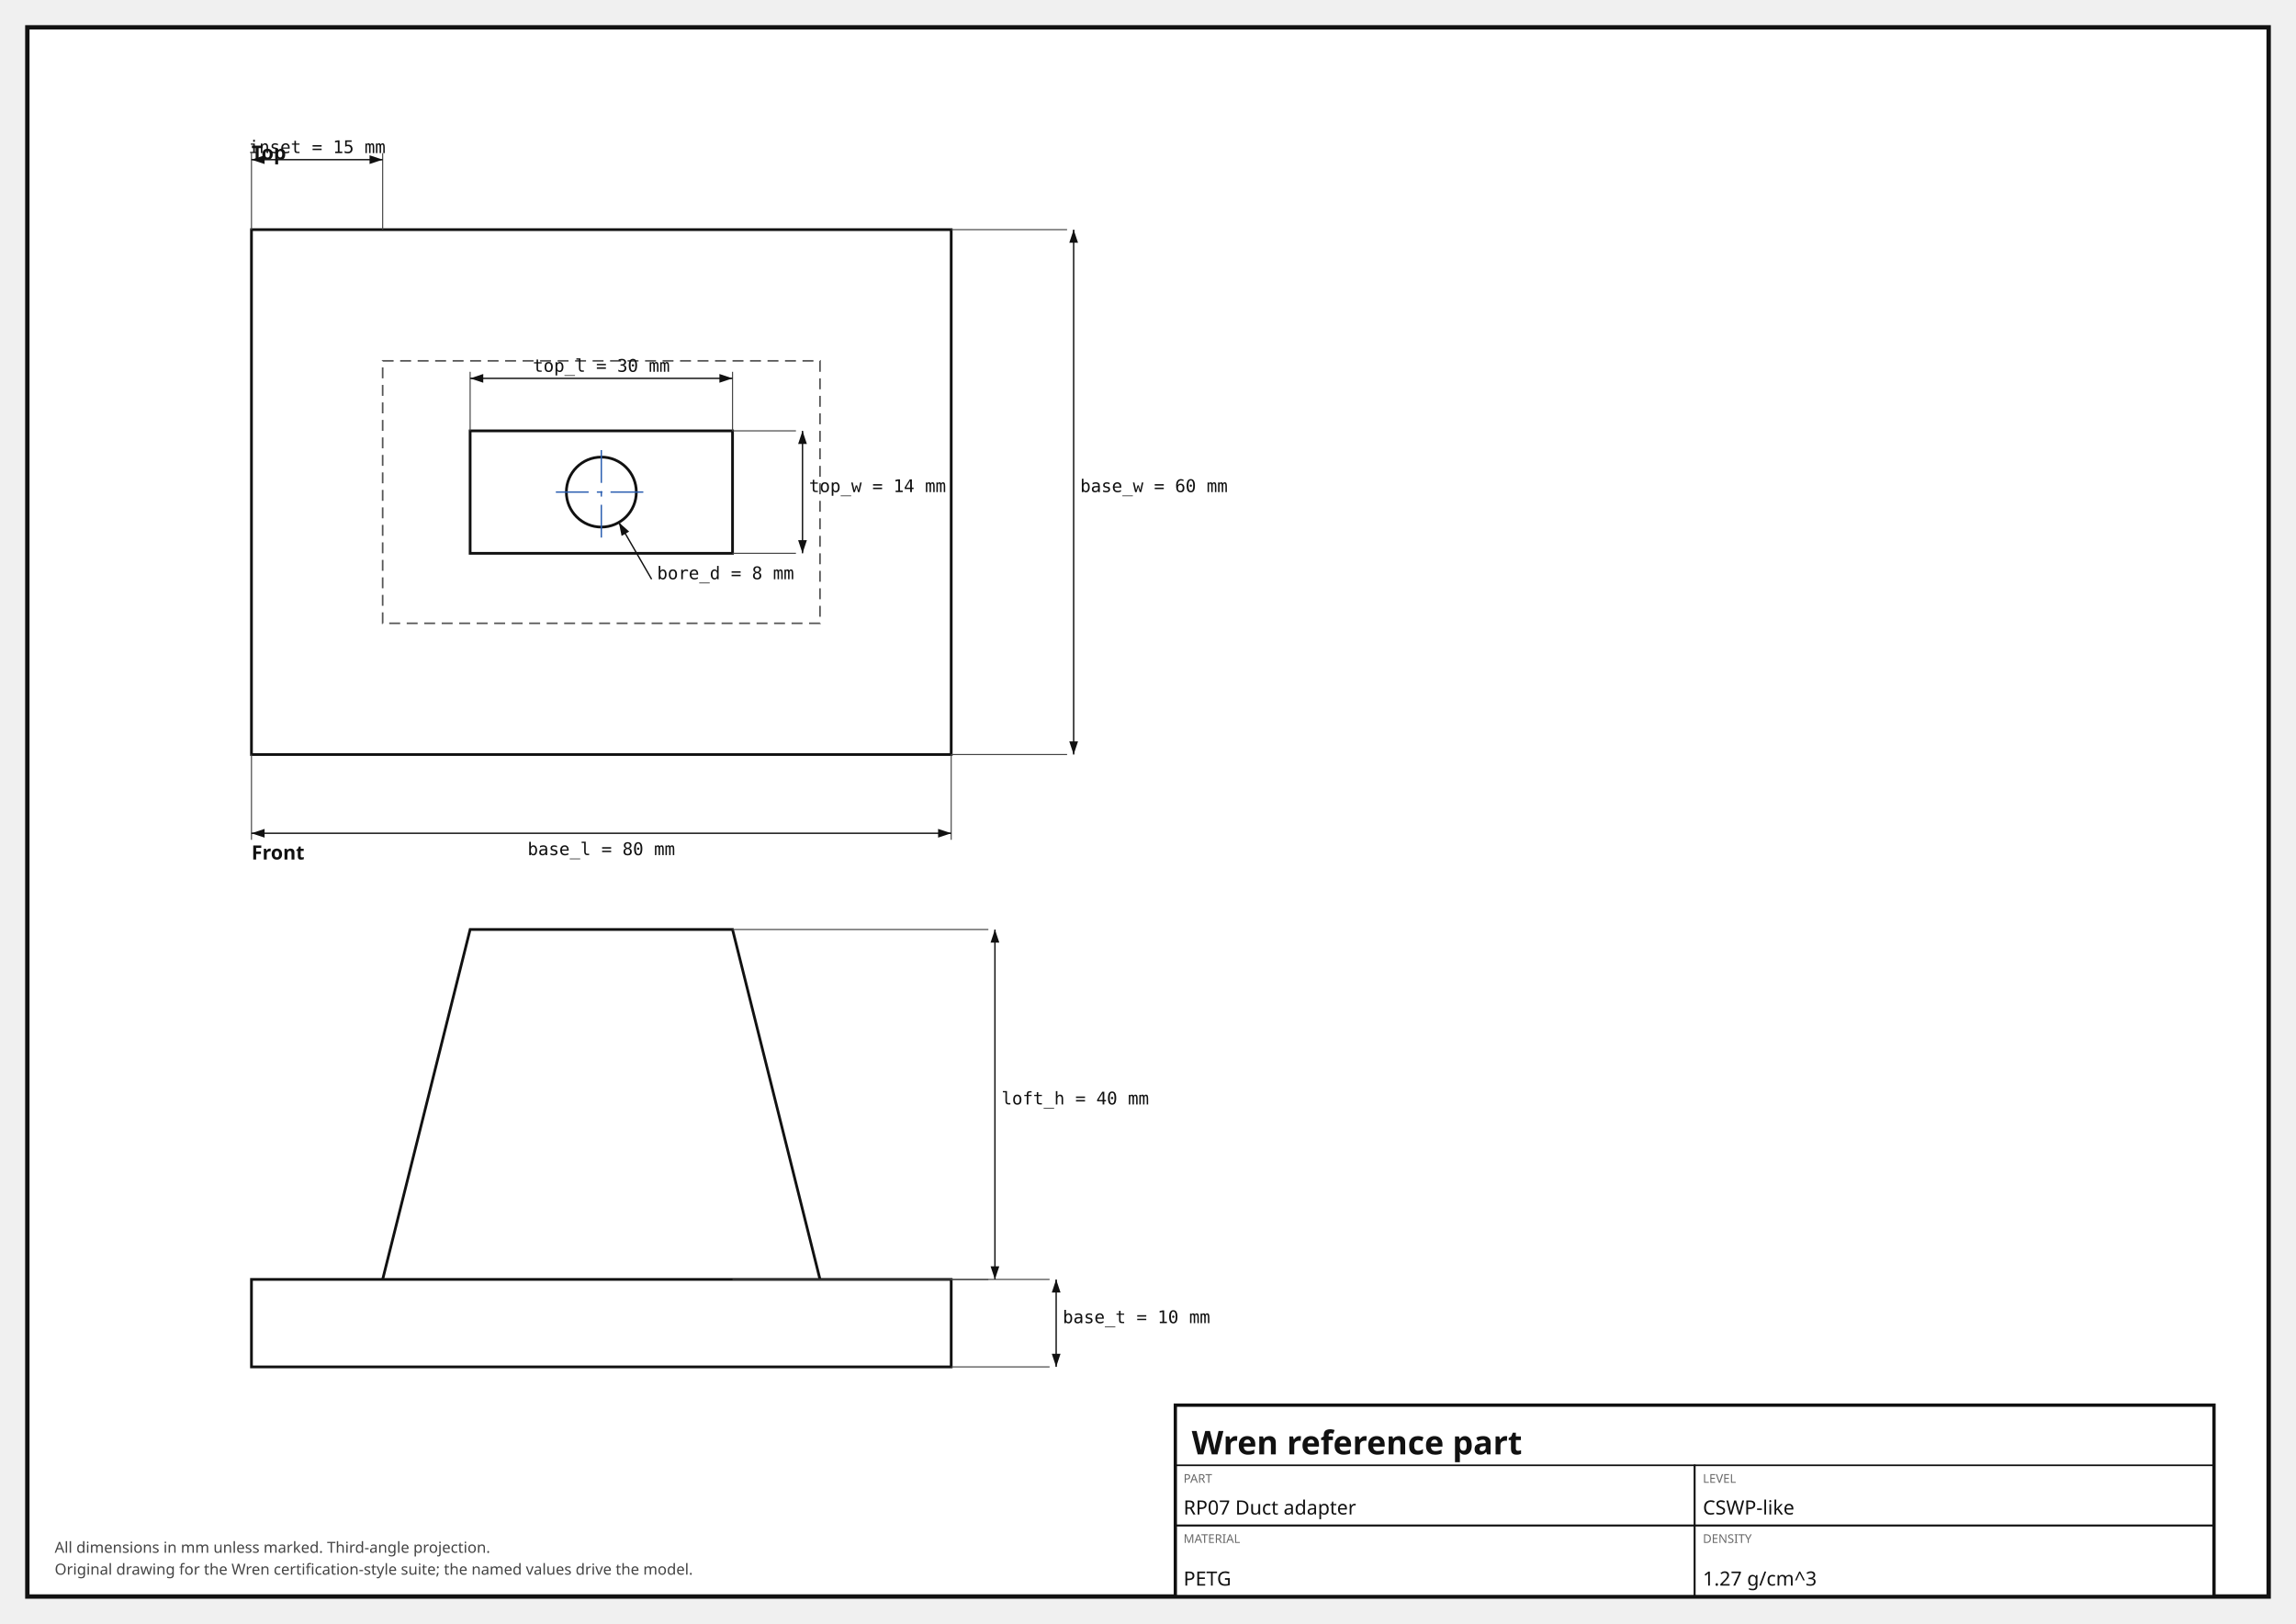
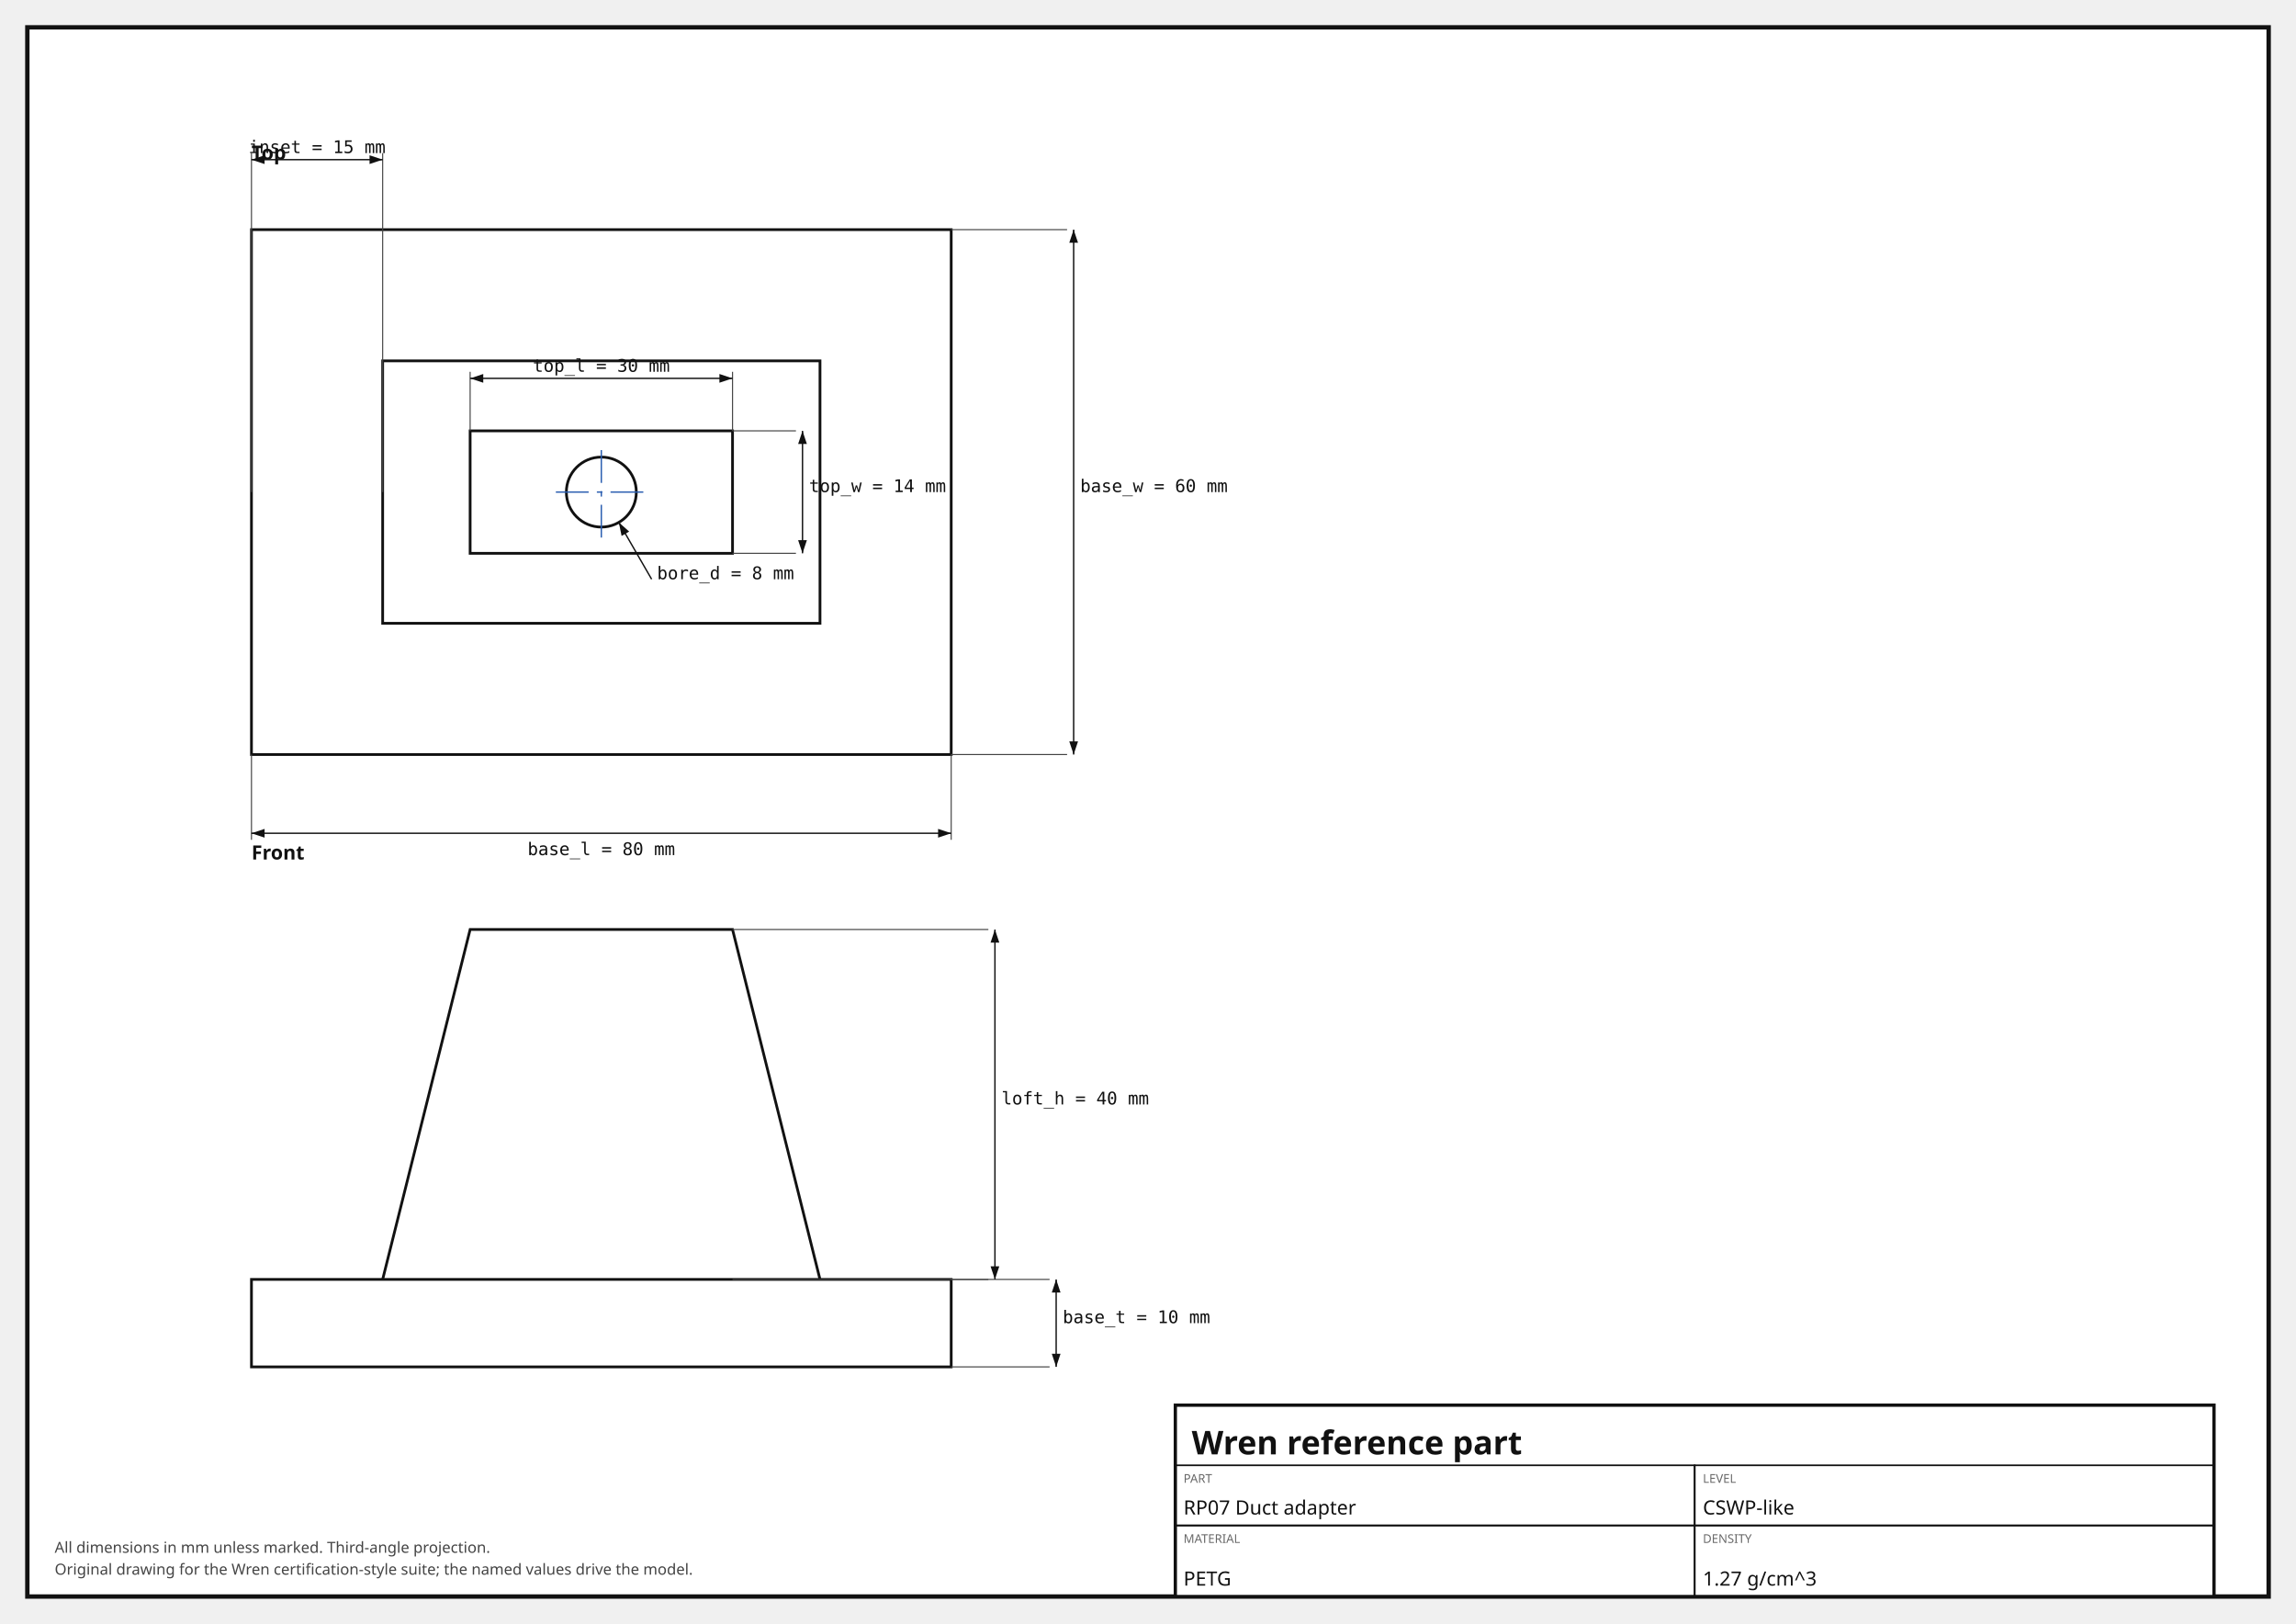
<svg xmlns="http://www.w3.org/2000/svg" viewBox="0 0 420 297" width="420mm" height="297mm" data-part="RP07">
  <rect x="5" y="5" width="410" height="287" fill="#fff" stroke="#111" stroke-width="0.8" />
  <g data-view="Top">
    <text x="46" y="29.2" font-size="3.6" font-family="sans-serif" font-weight="bold" fill="#111">Top</text>
    <rect x="46" y="42" width="128" height="96" stroke="#111" stroke-width="0.5" fill="none" />
-     <rect x="70" y="66" width="80" height="48" stroke="#555" stroke-width="0.3" stroke-dasharray="2 1.2" fill="none" />
+     <rect x="70" y="66" width="80" height="48" stroke="#111" stroke-width="0.5" fill="none" />
    <rect x="86" y="78.8" width="48" height="22.4" stroke="#111" stroke-width="0.5" fill="none" />
    <circle cx="110" cy="90" r="6.4" stroke="#111" stroke-width="0.5" fill="none" />
    <line x1="101.68" y1="90" x2="118.32" y2="90" stroke="#2a5db0" stroke-width="0.25" stroke-dasharray="6 1.5 1 1.5" fill="none" />
    <line x1="110" y1="98.32" x2="110" y2="81.68" stroke="#2a5db0" stroke-width="0.25" stroke-dasharray="6 1.5 1 1.5" fill="none" />
    <line x1="46" y1="138" x2="46" y2="153.6" stroke="#444" stroke-width="0.2" />
    <line x1="174" y1="138" x2="174" y2="153.6" stroke="#444" stroke-width="0.2" />
    <line x1="46" y1="152.4" x2="174" y2="152.4" stroke="#111" stroke-width="0.25" />
    <path d="M46 152.4 L48.4 151.6 L48.4 153.2 Z" fill="#111" />
    <path d="M174 152.4 L171.6 153.2 L171.6 151.6 Z" fill="#111" />
    <text data-dim="base_l" data-value="80" x="110" y="156.4" text-anchor="middle" font-size="3.2" font-family="monospace" fill="#111">base_l = 80 mm</text>
    <line x1="174" y1="138" x2="195.2" y2="138" stroke="#444" stroke-width="0.2" />
    <line x1="174" y1="42" x2="195.2" y2="42" stroke="#444" stroke-width="0.2" />
    <line x1="196.4" y1="138" x2="196.4" y2="42" stroke="#111" stroke-width="0.25" />
    <path d="M196.4 138 L195.6 135.6 L197.2 135.6 Z" fill="#111" />
    <path d="M196.4 42 L197.2 44.4 L195.6 44.4 Z" fill="#111" />
    <text data-dim="base_w" data-value="60" x="197.6" y="90" text-anchor="start" font-size="3.2" font-family="monospace" fill="#111">base_w = 60 mm</text>
-     <line x1="46" y1="42" x2="46" y2="28" stroke="#444" stroke-width="0.2" />
-     <line x1="70" y1="42" x2="70" y2="28" stroke="#444" stroke-width="0.2" />
+     <line x1="46" y1="90" x2="46" y2="28" stroke="#444" stroke-width="0.2" />
+     <line x1="70" y1="90" x2="70" y2="28" stroke="#444" stroke-width="0.2" />
    <line x1="46" y1="29.2" x2="70" y2="29.2" stroke="#111" stroke-width="0.25" />
    <path d="M46 29.2 L48.4 28.4 L48.4 30 Z" fill="#111" />
    <path d="M70 29.2 L67.6 30 L67.6 28.4 Z" fill="#111" />
    <text data-dim="inset" data-value="15" x="58" y="28" text-anchor="middle" font-size="3.2" font-family="monospace" fill="#111">inset = 15 mm</text>
    <line x1="86" y1="78.8" x2="86" y2="68" stroke="#444" stroke-width="0.2" />
    <line x1="134" y1="78.8" x2="134" y2="68" stroke="#444" stroke-width="0.2" />
    <line x1="86" y1="69.2" x2="134" y2="69.2" stroke="#111" stroke-width="0.25" />
    <path d="M86 69.2 L88.4 68.4 L88.4 70 Z" fill="#111" />
    <path d="M134 69.2 L131.6 70 L131.6 68.4 Z" fill="#111" />
    <text data-dim="top_l" data-value="30" x="110" y="68" text-anchor="middle" font-size="3.2" font-family="monospace" fill="#111">top_l = 30 mm</text>
    <line x1="134" y1="101.2" x2="145.6" y2="101.2" stroke="#444" stroke-width="0.2" />
    <line x1="134" y1="78.8" x2="145.6" y2="78.8" stroke="#444" stroke-width="0.2" />
    <line x1="146.8" y1="101.2" x2="146.8" y2="78.8" stroke="#111" stroke-width="0.25" />
    <path d="M146.8 101.2 L146 98.8 L147.6 98.8 Z" fill="#111" />
    <path d="M146.8 78.8 L147.6 81.2 L146 81.2 Z" fill="#111" />
    <text data-dim="top_w" data-value="14" x="148" y="90" text-anchor="start" font-size="3.2" font-family="monospace" fill="#111">top_w = 14 mm</text>
    <line x1="113.2" y1="95.543" x2="119.2" y2="105.935" stroke="#111" stroke-width="0.25" />
    <path d="M113.2 95.543 L115.093 97.221 L113.707 98.021 Z" fill="#111" />
    <text data-dim="bore_d" data-value="8" x="120.2" y="105.935" text-anchor="start" font-size="3.2" font-family="monospace" fill="#111">bore_d = 8 mm</text>
  </g>
  <g data-view="Front">
    <text x="46" y="157.2" font-size="3.6" font-family="sans-serif" font-weight="bold" fill="#111">Front</text>
    <rect x="46" y="234" width="128" height="16" stroke="#111" stroke-width="0.5" fill="none" />
    <path d="M70 234 L86 170 L134 170 L150 234" stroke="#111" stroke-width="0.5" fill="none" />
    <line x1="174" y1="250" x2="192" y2="250" stroke="#444" stroke-width="0.2" />
    <line x1="174" y1="234" x2="192" y2="234" stroke="#444" stroke-width="0.2" />
    <line x1="193.2" y1="250" x2="193.2" y2="234" stroke="#111" stroke-width="0.25" />
    <path d="M193.2 250 L192.4 247.6 L194 247.6 Z" fill="#111" />
    <path d="M193.2 234 L194 236.4 L192.4 236.4 Z" fill="#111" />
    <text data-dim="base_t" data-value="10" x="194.4" y="242" text-anchor="start" font-size="3.2" font-family="monospace" fill="#111">base_t = 10 mm</text>
    <line x1="134" y1="234" x2="180.8" y2="234" stroke="#444" stroke-width="0.2" />
    <line x1="134" y1="170" x2="180.8" y2="170" stroke="#444" stroke-width="0.2" />
    <line x1="182" y1="234" x2="182" y2="170" stroke="#111" stroke-width="0.25" />
    <path d="M182 234 L181.2 231.6 L182.8 231.6 Z" fill="#111" />
    <path d="M182 170 L182.8 172.4 L181.2 172.4 Z" fill="#111" />
    <text data-dim="loft_h" data-value="40" x="183.2" y="202" text-anchor="start" font-size="3.2" font-family="monospace" fill="#111">loft_h = 40 mm</text>
  </g>
  <rect x="215" y="257" width="190" height="35" fill="#fff" stroke="#111" stroke-width="0.6" />
  <text x="218" y="266" font-size="6" font-family="sans-serif" font-weight="bold" fill="#111">Wren reference part</text>
  <rect x="215" y="268" width="95" height="11" fill="none" stroke="#111" stroke-width="0.3" />
  <text x="216.5" y="271.2" font-size="2.2" font-family="sans-serif" fill="#666">PART</text>
  <text x="216.5" y="277" font-size="3.6" font-family="sans-serif" fill="#111">RP07  Duct adapter</text>
  <rect x="310" y="268" width="95" height="11" fill="none" stroke="#111" stroke-width="0.3" />
  <text x="311.5" y="271.2" font-size="2.2" font-family="sans-serif" fill="#666">LEVEL</text>
  <text x="311.5" y="277" font-size="3.6" font-family="sans-serif" fill="#111">CSWP-like</text>
  <rect x="215" y="279" width="95" height="13" fill="none" stroke="#111" stroke-width="0.3" />
  <text x="216.5" y="282.2" font-size="2.2" font-family="sans-serif" fill="#666">MATERIAL</text>
  <text x="216.5" y="290" font-size="3.6" font-family="sans-serif" fill="#111">PETG</text>
  <rect x="310" y="279" width="95" height="13" fill="none" stroke="#111" stroke-width="0.3" />
  <text x="311.5" y="282.2" font-size="2.2" font-family="sans-serif" fill="#666">DENSITY</text>
  <text x="311.5" y="290" font-size="3.6" font-family="sans-serif" fill="#111">1.27 g/cm^3</text>
  <text x="10" y="284" font-size="2.8" font-family="sans-serif" fill="#444">All dimensions in mm unless marked. Third-angle projection.</text>
  <text x="10" y="288" font-size="2.8" font-family="sans-serif" fill="#444">Original drawing for the Wren certification-style suite; the named values drive the model.</text>
</svg>
